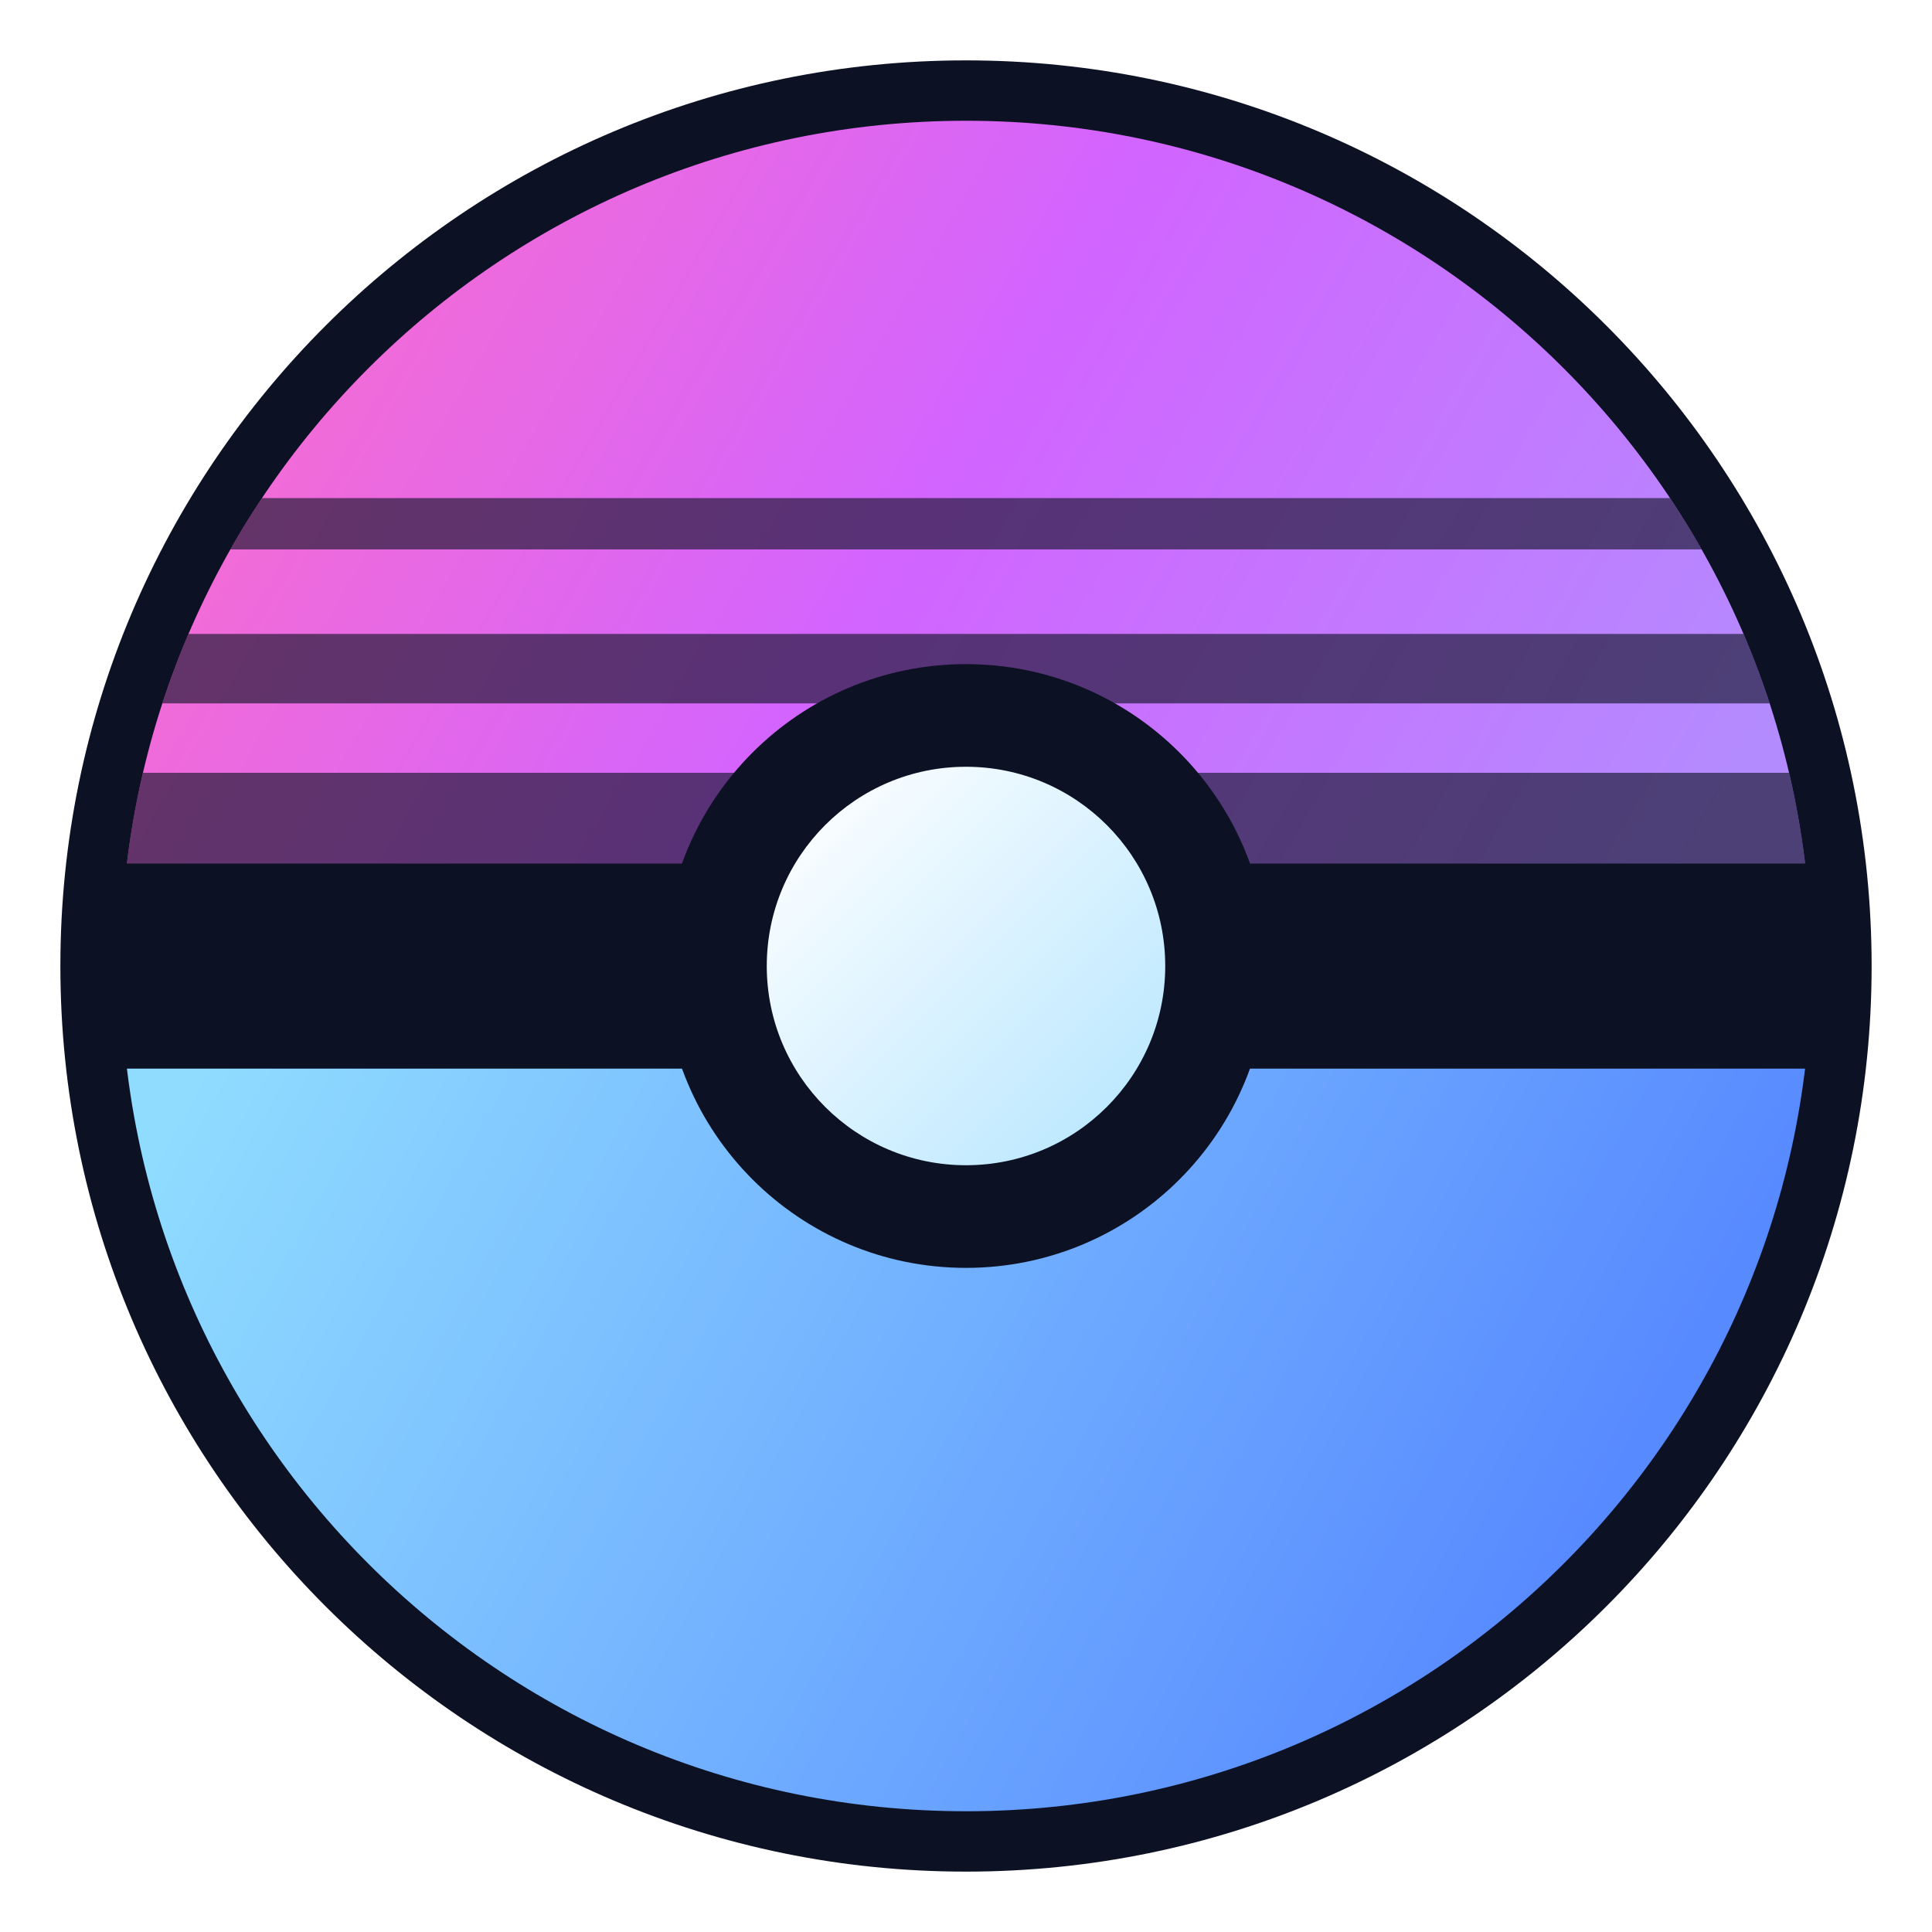
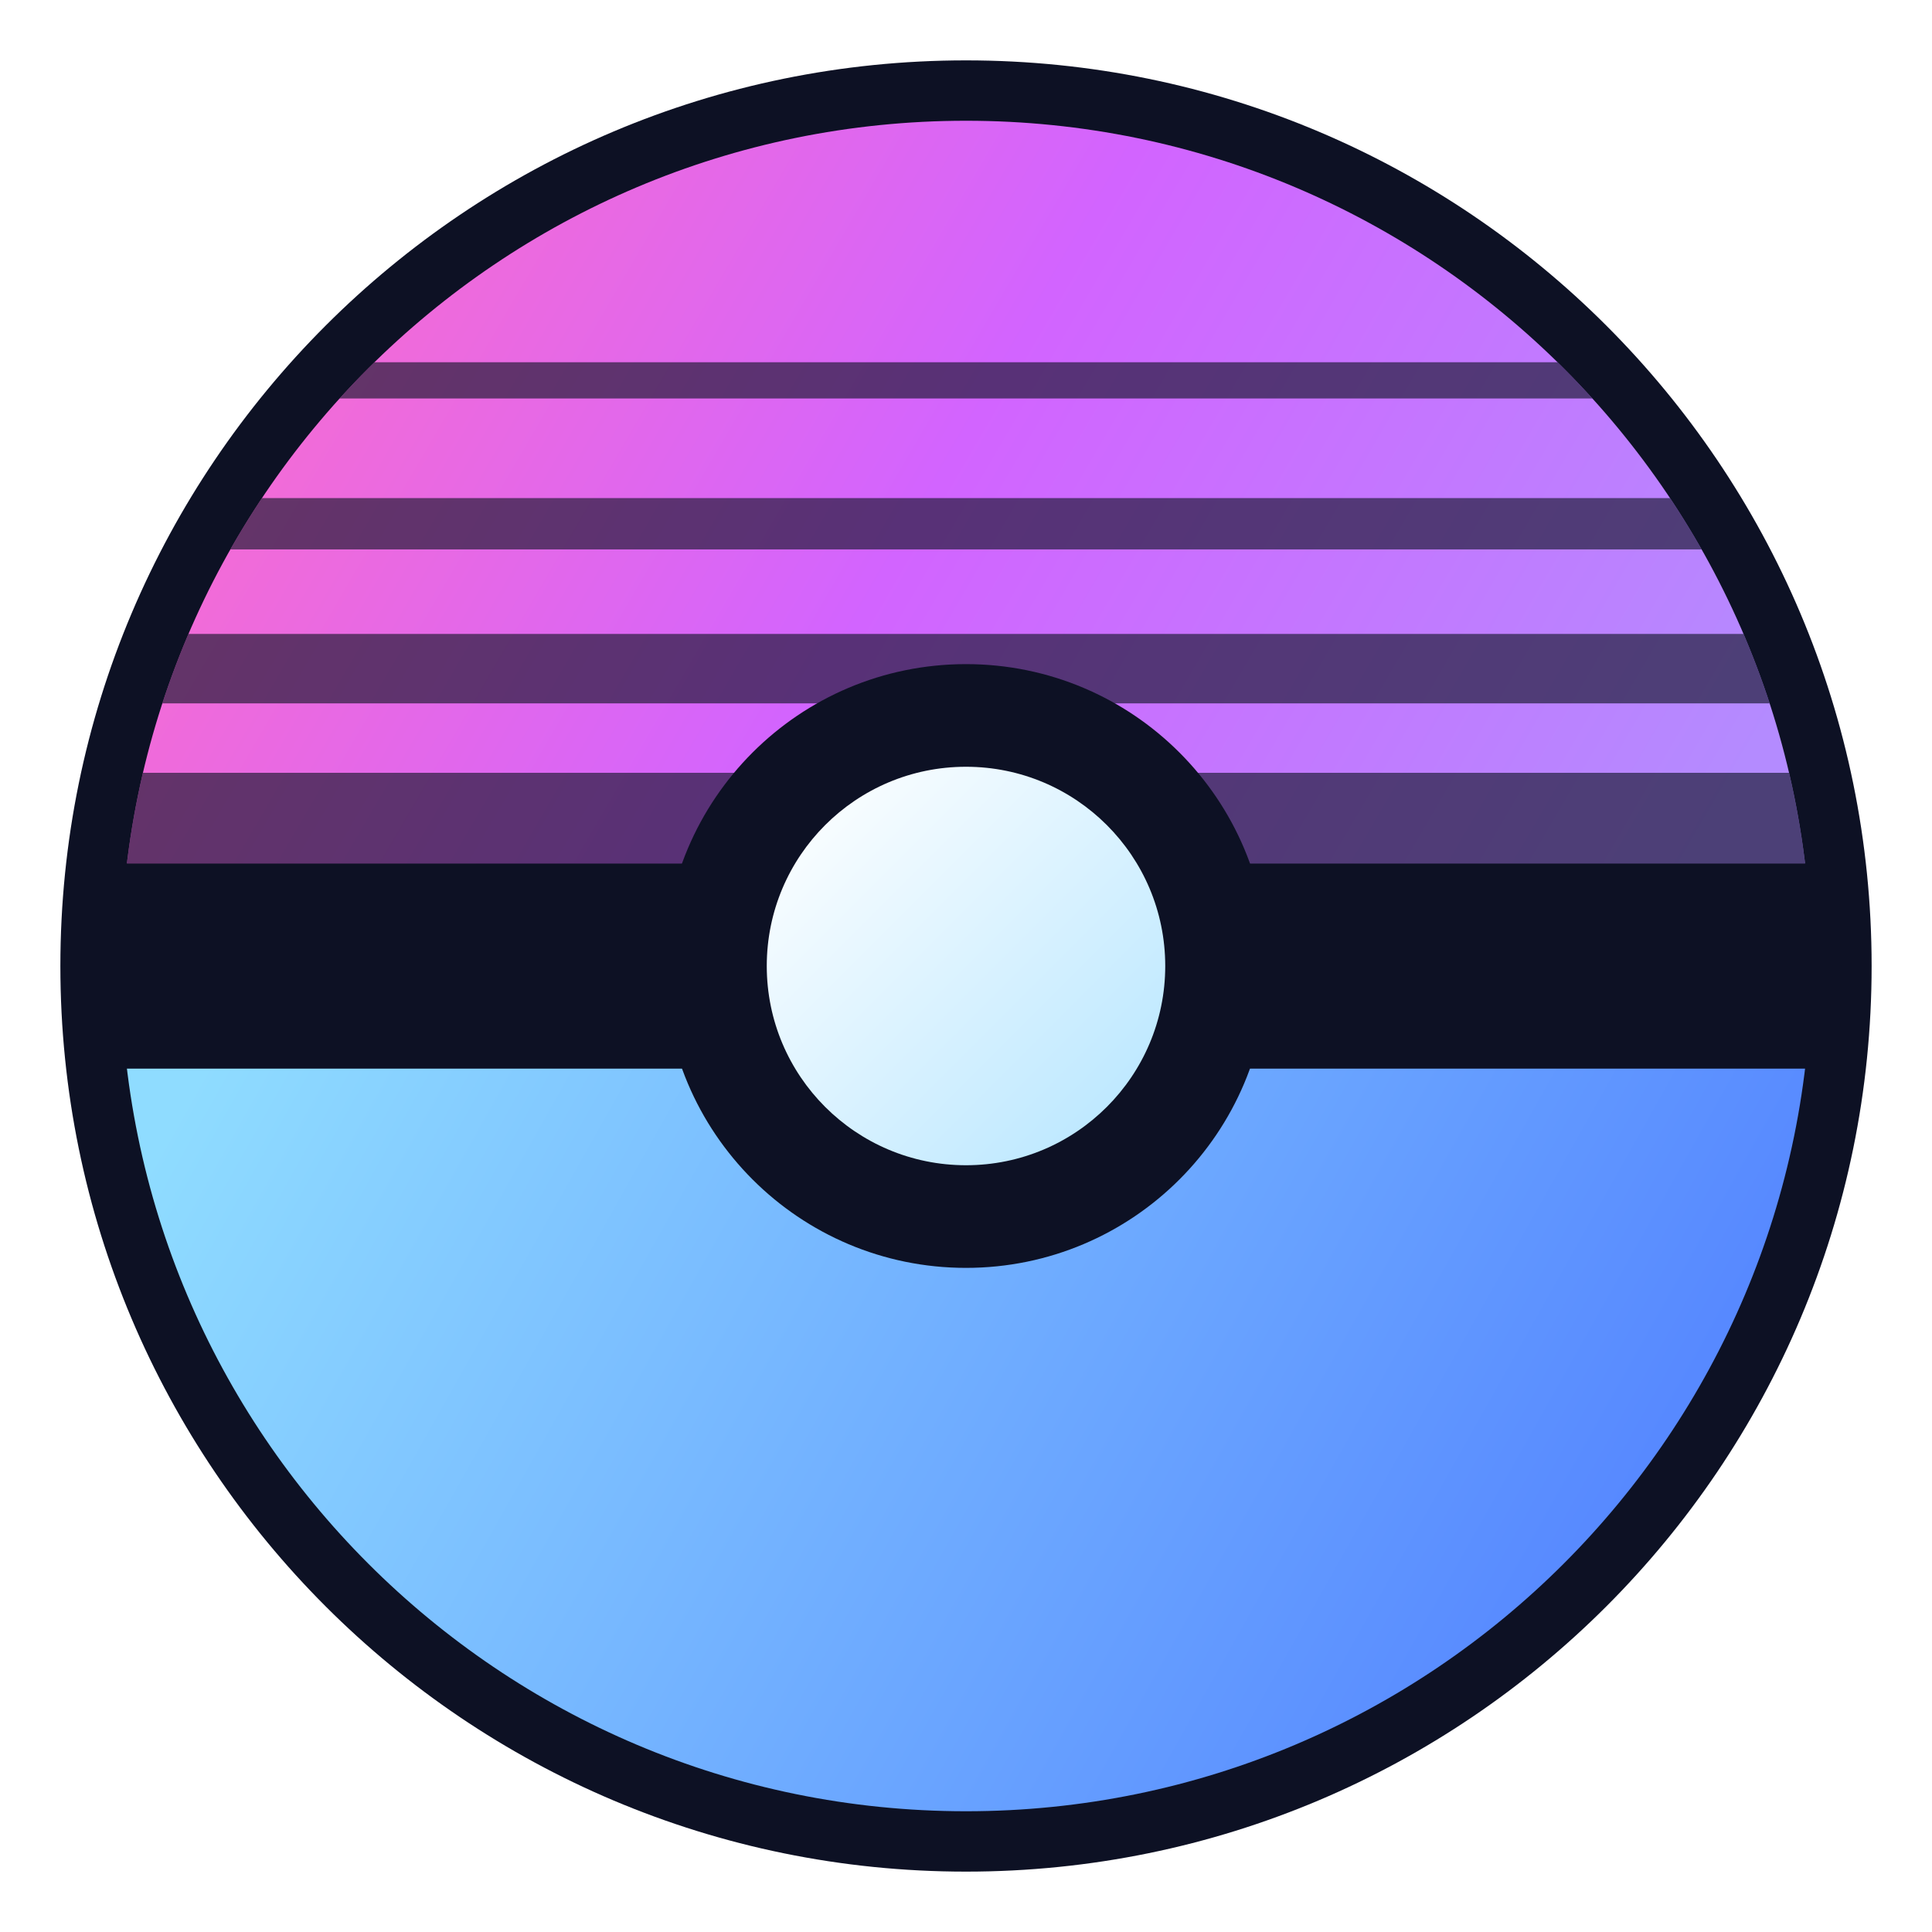
<svg xmlns="http://www.w3.org/2000/svg" viewBox="0 0 64 64" role="img" aria-label="Schrödinger's Cards">
  <defs>
    <linearGradient id="vwTop" x1="6" y1="4" x2="54" y2="32" gradientUnits="userSpaceOnUse">
      <stop offset="0" stop-color="#ff6ec7" />
      <stop offset=".5" stop-color="#d264ff" />
      <stop offset="1" stop-color="#b48bff" />
    </linearGradient>
    <linearGradient id="vwBot" x1="8" y1="33" x2="56" y2="60" gradientUnits="userSpaceOnUse">
      <stop offset="0" stop-color="#8fdcff" />
      <stop offset="1" stop-color="#4f7dff" />
    </linearGradient>
    <linearGradient id="vwBtn" x1="26" y1="26" x2="38" y2="38" gradientUnits="userSpaceOnUse">
      <stop offset="0" stop-color="#ffffff" />
      <stop offset="1" stop-color="#b7e6ff" />
    </linearGradient>
    <clipPath id="vwBall">
      <circle cx="32" cy="32" r="29" />
    </clipPath>
    <clipPath id="vwTopHalf">
      <path d="M4 32a28 28 0 0 1 56 0z" />
    </clipPath>
  </defs>
  <circle cx="32" cy="32" r="30" fill="#0d1124" />
  <path d="M4 32a28 28 0 0 1 56 0z" fill="url(#vwTop)" />
  <g clip-path="url(#vwTopHalf)" fill="#0d1124" opacity=".62">
+     <rect x="0" y="12" width="64" height="1.2" />
    <rect x="0" y="16.5" width="64" height="1.7" />
    <rect x="0" y="21" width="64" height="2.3" />
    <rect x="0" y="25.6" width="64" height="3" />
  </g>
  <path d="M4 32a28 28 0 0 0 56 0z" fill="url(#vwBot)" />
  <g clip-path="url(#vwBall)">
    <rect x="0" y="28.6" width="64" height="6.8" fill="#0d1124" />
  </g>
  <circle cx="32" cy="32" r="10" fill="#0d1124" />
  <circle cx="32" cy="32" r="6.6" fill="url(#vwBtn)" />
</svg>
